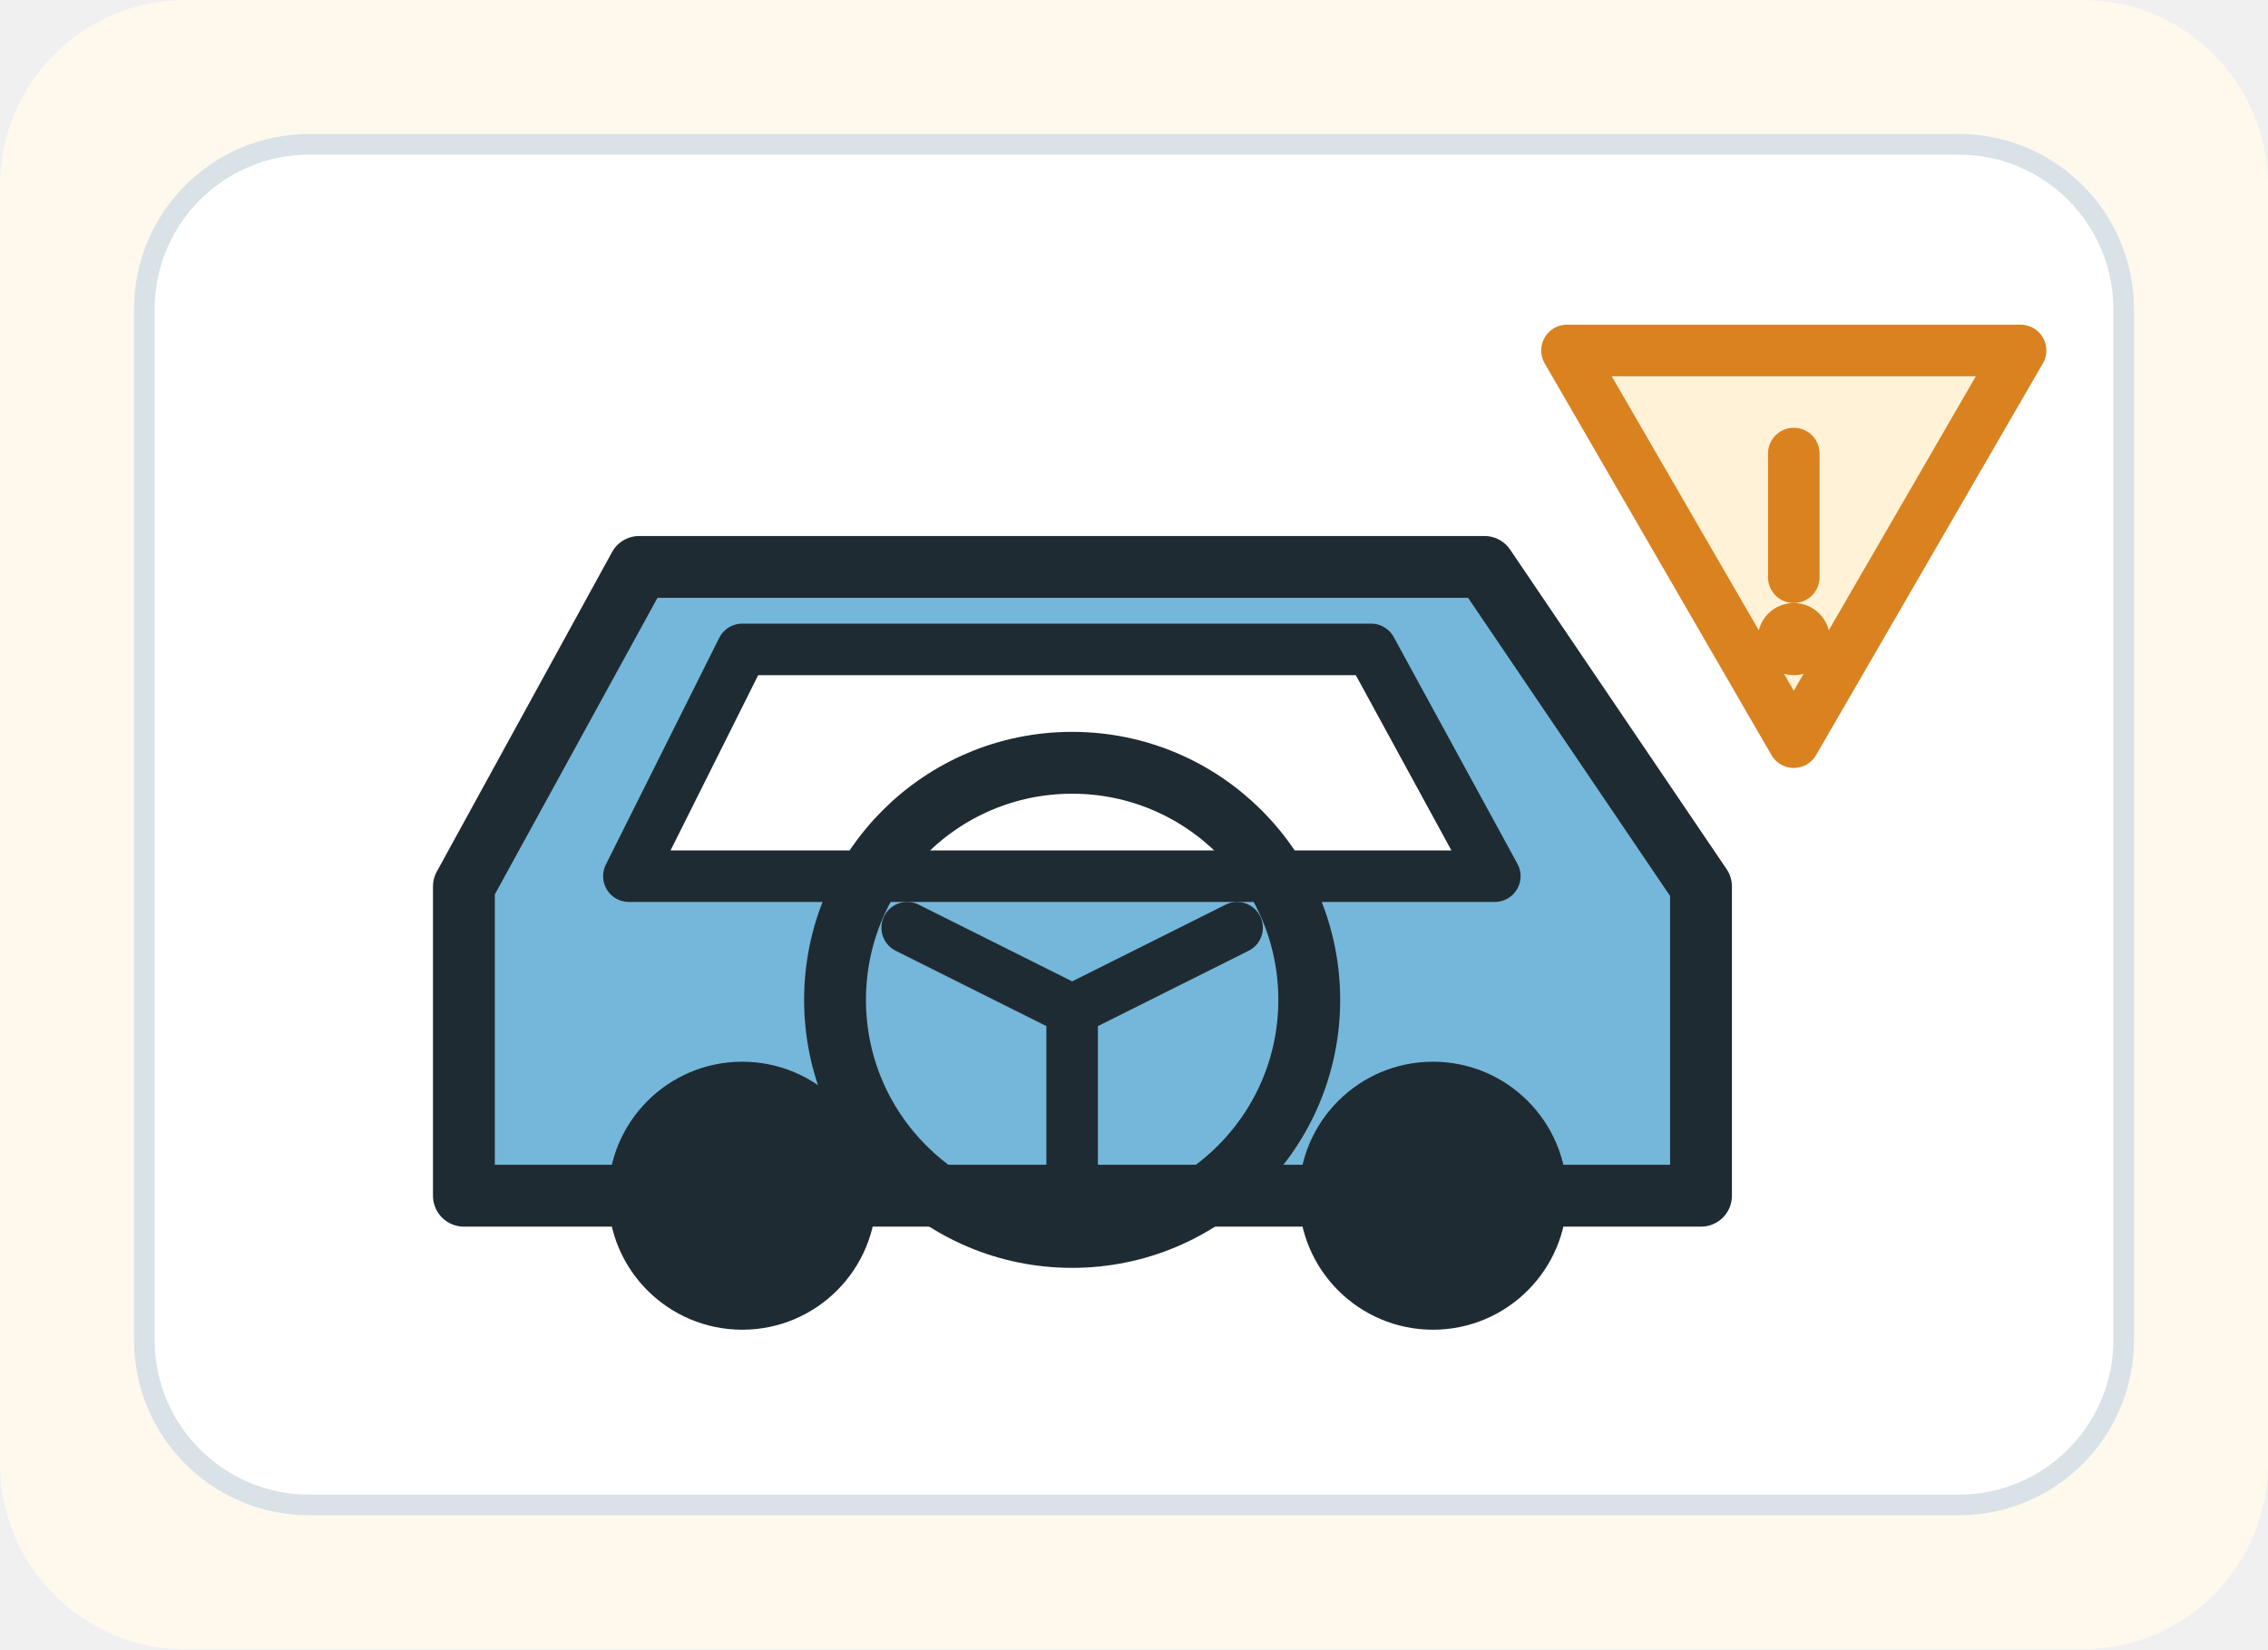
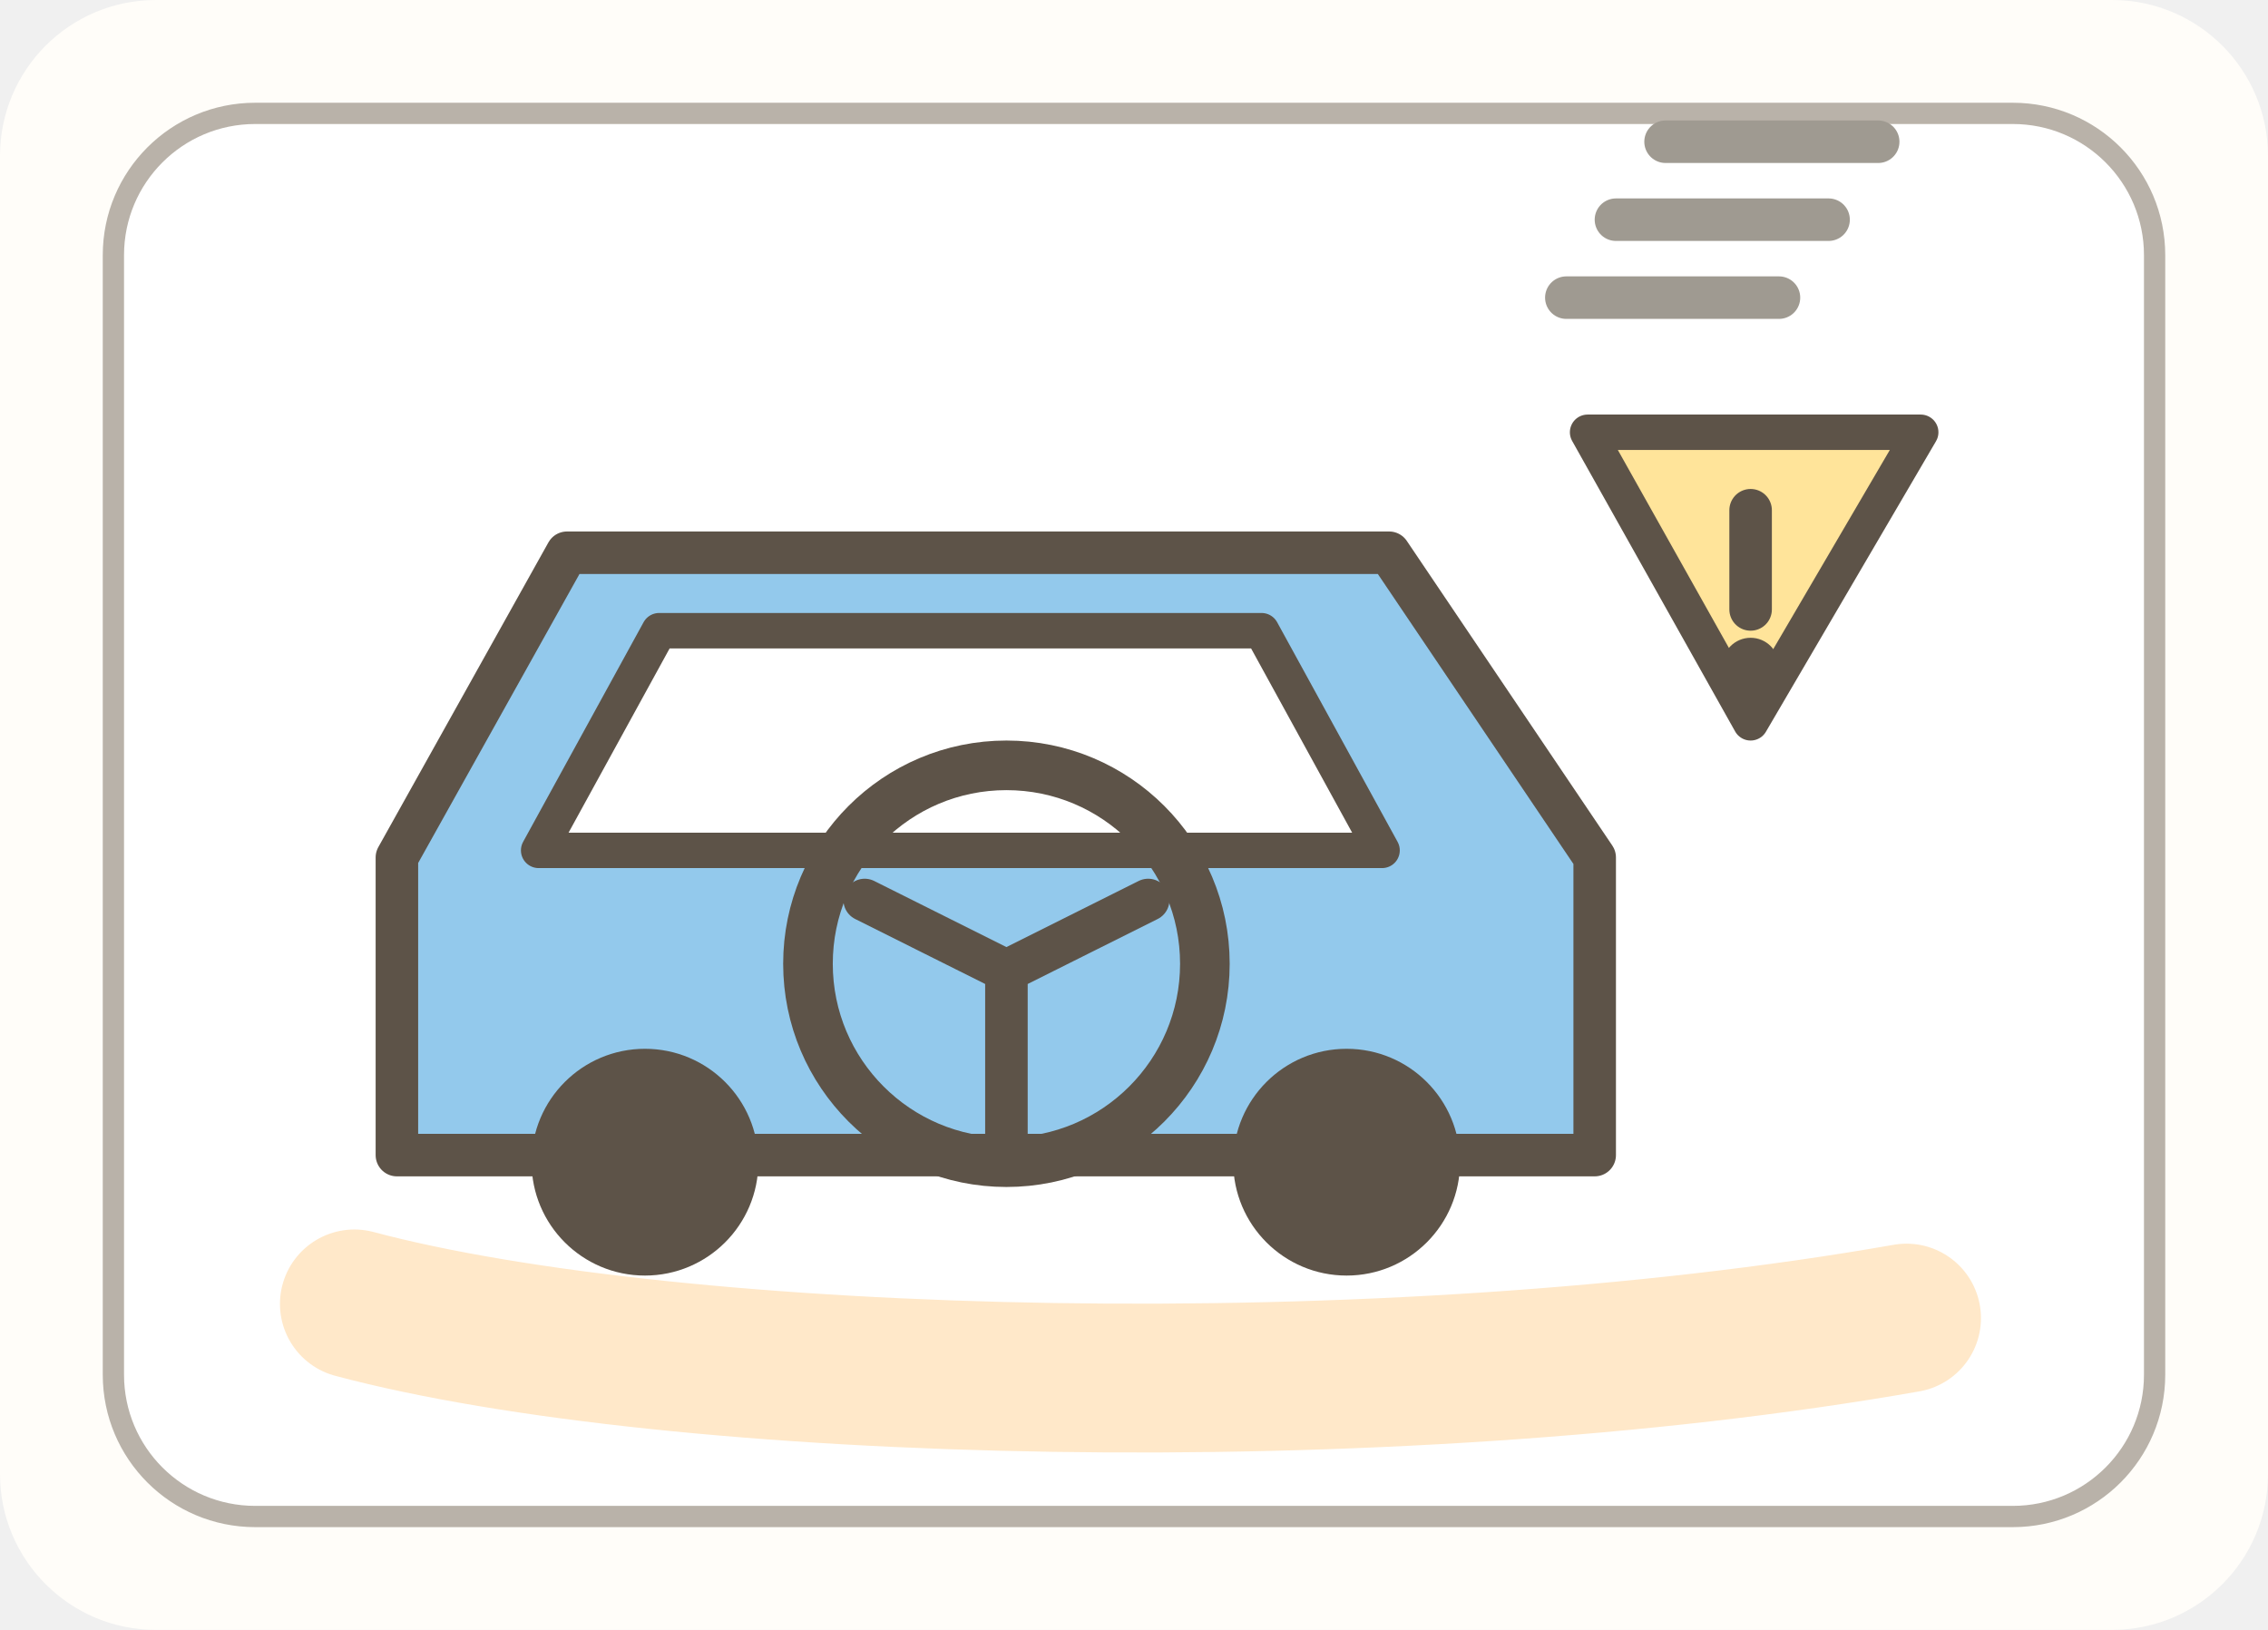
- <svg xmlns="http://www.w3.org/2000/svg" viewBox="0 0 220 160" role="img" aria-labelledby="title desc">
-   <rect width="220" height="160" rx="18" fill="#fff8ed" />
-   <rect x="14" y="14" width="192" height="132" rx="16" fill="#ffffff" stroke="#d8e2e7" stroke-width="2" />
-   <path d="M45 86l17-31h82l21 31v30H45V86Z" fill="#75b7da" stroke="#1f2b32" stroke-width="6" stroke-linejoin="round" />
-   <path d="M72 63h61l12 22H61l11-22Z" fill="#ffffff" stroke="#1f2b32" stroke-width="5" stroke-linejoin="round" />
-   <circle cx="72" cy="116" r="13" fill="#1f2b32" />
-   <circle cx="139" cy="116" r="13" fill="#1f2b32" />
-   <circle cx="104" cy="97" r="23" fill="none" stroke="#1f2b32" stroke-width="6" />
-   <path d="M104 98v19M88 90l16 8 16-8" fill="none" stroke="#1f2b32" stroke-width="5" stroke-linecap="round" stroke-linejoin="round" />
-   <path d="M152 34h44l-22 38-22-38Z" fill="#fff2d7" stroke="#d9821f" stroke-width="5" stroke-linejoin="round" />
-   <path d="M174 44v12" stroke="#d9821f" stroke-width="5" stroke-linecap="round" />
-   <circle cx="174" cy="62" r="3.5" fill="#d9821f" />
+ <svg xmlns="http://www.w3.org/2000/svg" viewBox="0 0 320 230" role="img" aria-labelledby="title desc">
+   <rect width="320" height="230" rx="22" fill="#fffdf9" />
+   <rect x="16" y="16" width="288" height="198" rx="20" fill="#ffffff" stroke="#b9b2a9" stroke-width="3" />
+   <path d="M50 184c45 12 145 15 219 2" fill="none" stroke="#ffe8c9" stroke-width="21" stroke-linecap="round" />
+   <path d="M56 121l24-43h116l29 43v42H56v-42Z" fill="#93c9ec" stroke="#5d5348" stroke-width="6" stroke-linejoin="round" />
+   <path d="M93 89h85l17 31H76l17-31Z" fill="#ffffff" stroke="#5d5348" stroke-width="5" stroke-linejoin="round" />
+   <circle cx="91" cy="164" r="16" fill="#5d5348" />
+   <circle cx="190" cy="164" r="16" fill="#5d5348" />
+   <circle cx="142" cy="136" r="28" fill="none" stroke="#5d5348" stroke-width="7" />
+   <path d="M142 137v23M122 127l20 10 20-10" fill="none" stroke="#5d5348" stroke-width="6" stroke-linecap="round" stroke-linejoin="round" />
+   <path d="M224 61h47l-24 41-23-41Z" fill="#ffe49a" stroke="#5d5348" stroke-width="5" stroke-linejoin="round" />
+   <path d="M247 72v14" stroke="#5d5348" stroke-width="6" stroke-linecap="round" />
+   <circle cx="247" cy="94" r="4" fill="#5d5348" />
+   <path d="M221 42h30M228 31h30M235 20h30" stroke="#9f9a91" stroke-width="6" stroke-linecap="round" />
</svg>
